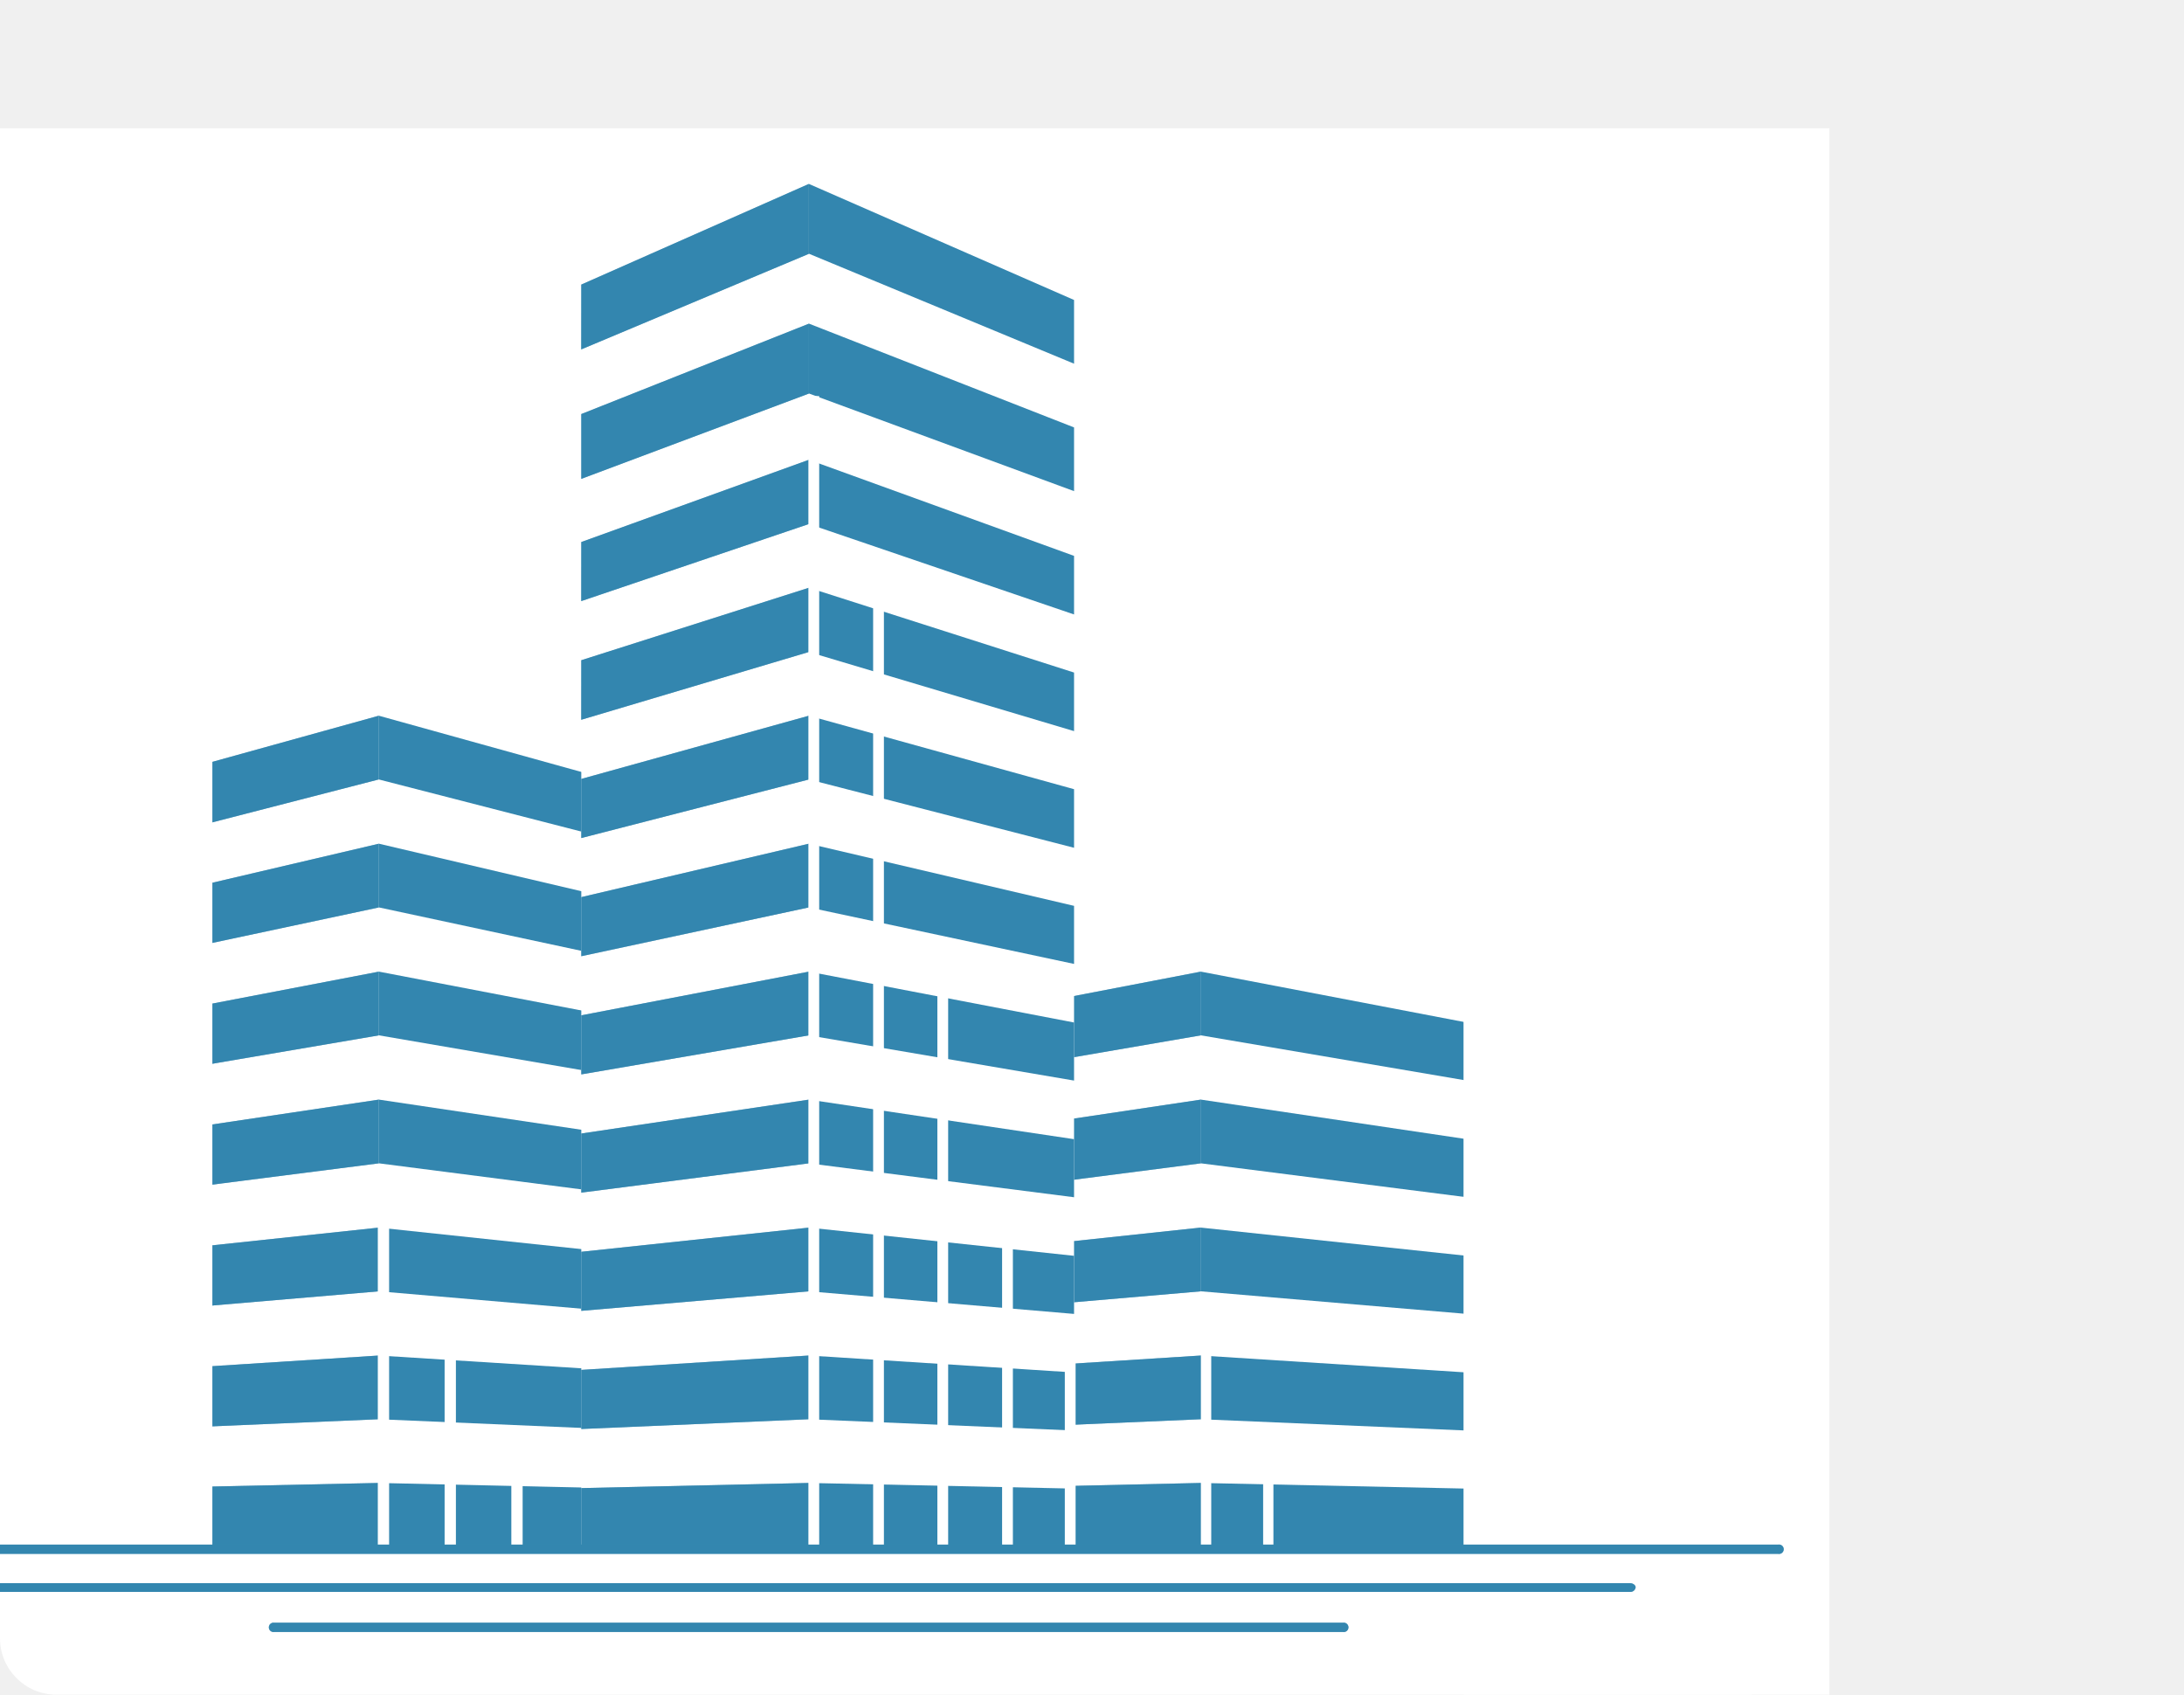
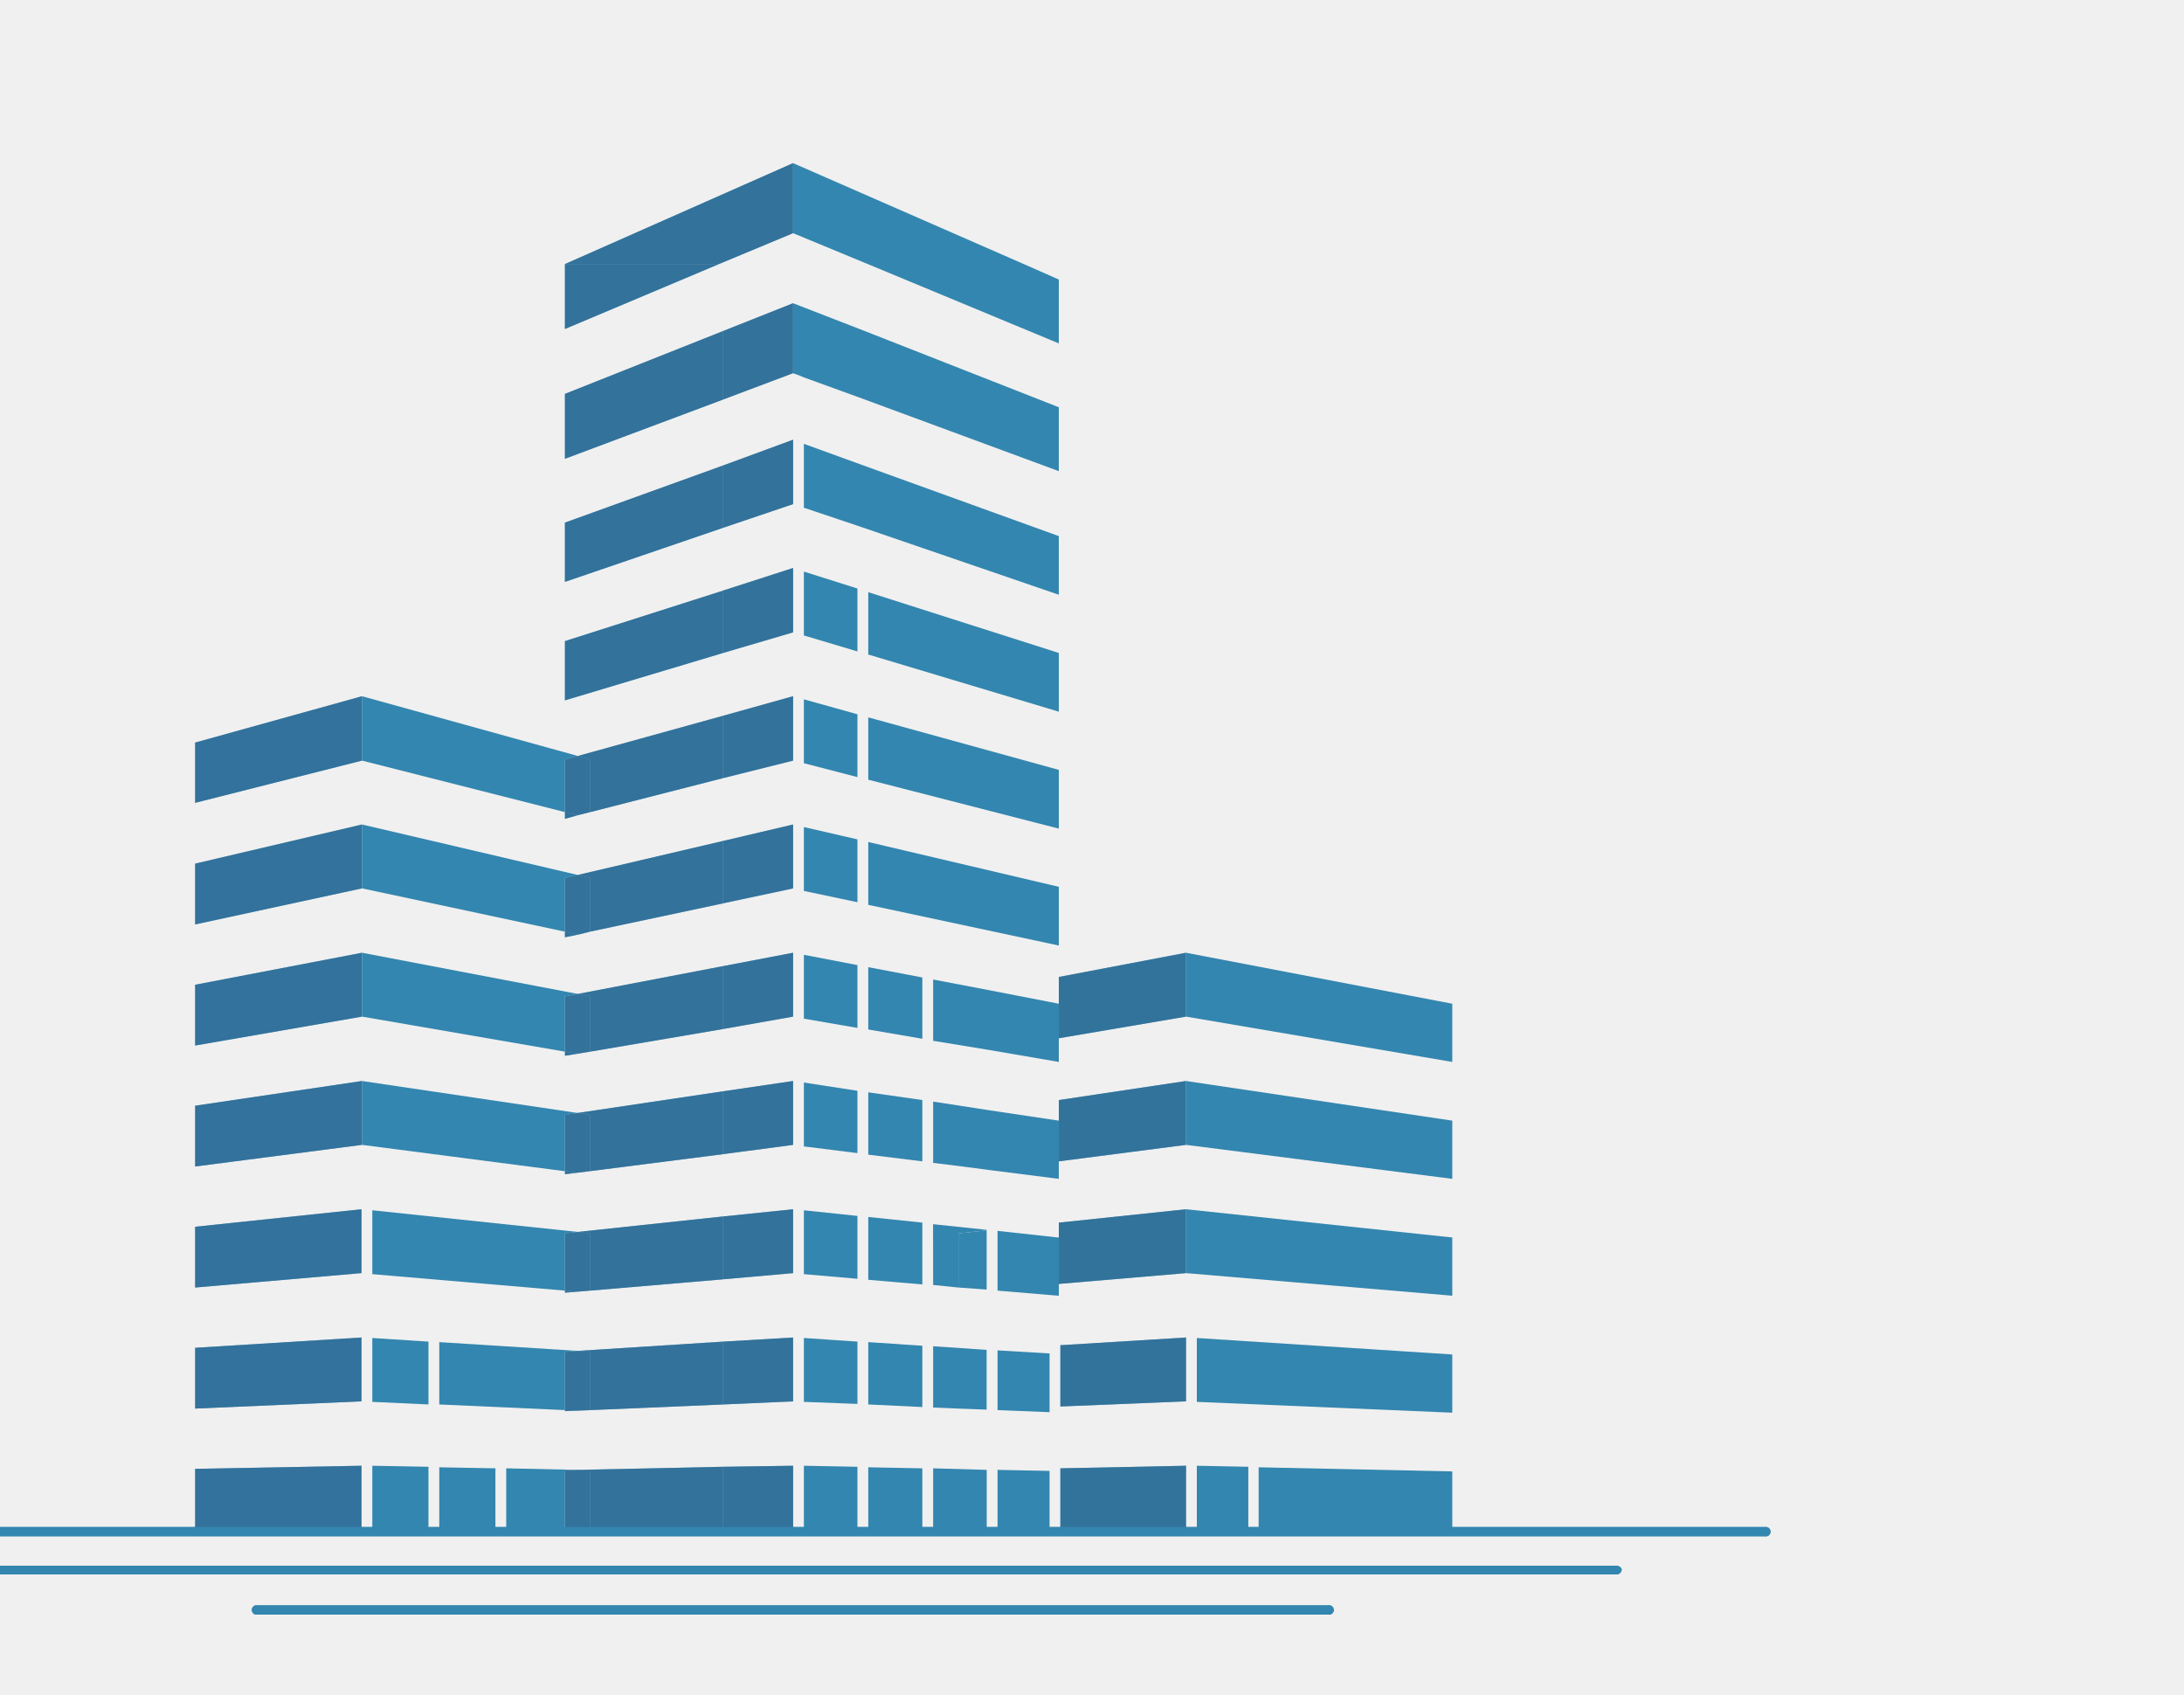
<svg xmlns="http://www.w3.org/2000/svg" width="116" height="90" viewBox="0 0 116 90">
  <defs>
    <clipPath id="clip-path">
-       <path id="_6669899fbfc7e73c806c7a89098cf094" data-name="6669899fbfc7e73c806c7a89098cf094" d="M3,0H116a0,0,0,0,1,0,0V90a0,0,0,0,1,0,0H3a3,3,0,0,1-3-3V3A3,3,0,0,1,3,0Z" transform="translate(264 624)" fill="#7c7c7c" style="mix-blend-mode: multiply;isolation: isolate" />
-     </clipPath>
-     <clipPath id="clip-path-2">
-       <rect id="長方形_24736" data-name="長方形 24736" width="111.048" height="83.183" />
+       <path id="長方形_24750" data-name="長方形 24750" d="M3,0H116a0,0,0,0,1,0,0V90a0,0,0,0,1,0,0H3a3,3,0,0,1-3-3V3A3,3,0,0,1,3,0Z" transform="translate(264 728)" opacity="0.49" />
    </clipPath>
  </defs>
-   <g id="マスクグループ_13" data-name="マスクグループ 13" transform="translate(-264 -624)" clip-path="url(#clip-path)">
-     <g id="AdobeStock_164687382_更新済み_" data-name="AdobeStock_164687382 [更新済み]" transform="translate(227.397 547.769)">
-       <g id="グループ_14620" data-name="グループ 14620" transform="translate(22.72 83.047)" clip-path="url(#clip-path-2)">
-         <g id="グループ_14617" data-name="グループ 14617" transform="translate(-13.755 -13.973)">
-           <rect id="長方形_24731" data-name="長方形 24731" width="144.288" height="113.995" fill="#fff" />
-           <g id="グループ_14613" data-name="グループ 14613" transform="translate(24.18 16.92)">
-             <g id="グループ_14609" data-name="グループ 14609" transform="translate(55.183 41.837)">
-               <g id="グループ_14608" data-name="グループ 14608">
-                 <path id="パス_44804" data-name="パス 44804" d="M79.438,124.083l12.063-2.32v3.384l-12.063,2.074Z" transform="translate(-79.438 -121.764)" fill="#3386af" />
-                 <path id="パス_44805" data-name="パス 44805" d="M79.438,129.439l12.063-1.8v3.384l-12.063,1.556Z" transform="translate(-79.438 -120.843)" fill="#3386af" />
-                 <path id="パス_44806" data-name="パス 44806" d="M79.438,134.8,91.5,133.513V136.9l-12.063,1.037Z" transform="translate(-79.438 -119.922)" fill="#3386af" />
-                 <path id="パス_44807" data-name="パス 44807" d="M79.438,140.152l12.063-.764v3.384l-12.063.519Z" transform="translate(-79.438 -119.001)" fill="#3386af" />
-                 <path id="パス_44808" data-name="パス 44808" d="M79.438,145.512l12.063-.273v3.411H79.438Z" transform="translate(-79.438 -118.084)" fill="#3386af" />
-                 <path id="パス_44809" data-name="パス 44809" d="M79.438,124.083l12.063-2.32v3.384l-12.063,2.074Z" transform="translate(-79.438 -121.764)" fill="#3386af" opacity="0.54" />
-                 <path id="パス_44810" data-name="パス 44810" d="M79.438,129.439l12.063-1.8v3.384l-12.063,1.556Z" transform="translate(-79.438 -120.843)" fill="#3386af" opacity="0.54" />
-                 <path id="パス_44811" data-name="パス 44811" d="M79.438,134.8,91.5,133.513V136.9l-12.063,1.037Z" transform="translate(-79.438 -119.922)" fill="#3386af" opacity="0.54" />
-                 <path id="パス_44812" data-name="パス 44812" d="M79.438,140.152l12.063-.764v3.384l-12.063.519Z" transform="translate(-79.438 -119.001)" fill="#3386af" opacity="0.54" />
-                 <path id="パス_44813" data-name="パス 44813" d="M79.438,145.512l12.063-.273v3.411H79.438Z" transform="translate(-79.438 -118.084)" fill="#3386af" opacity="0.54" />
-                 <path id="パス_44814" data-name="パス 44814" d="M103.975,124.465v3.084l-14.11-2.4v-3.384Z" transform="translate(-77.803 -121.764)" fill="#3386af" />
-                 <path id="パス_44815" data-name="パス 44815" d="M103.975,129.74v3.084l-14.11-1.8v-3.384Z" transform="translate(-77.803 -120.843)" fill="#3386af" />
-                 <path id="パス_44816" data-name="パス 44816" d="M103.975,135.014V138.1l-14.11-1.2v-3.384Z" transform="translate(-77.803 -119.922)" fill="#3386af" />
-                 <path id="パス_44817" data-name="パス 44817" d="M103.975,140.288v3.084l-14.11-.6v-3.384Z" transform="translate(-77.803 -119.001)" fill="#3386af" />
-                 <path id="パス_44818" data-name="パス 44818" d="M103.975,145.539v3.111H89.866v-3.411Z" transform="translate(-77.803 -118.084)" fill="#3386af" />
-               </g>
-             </g>
-             <rect id="長方形_24732" data-name="長方形 24732" width="10.452" height="66.863" transform="translate(50.052 5.54)" fill="#fff" />
-             <g id="グループ_14611" data-name="グループ 14611" transform="translate(9.497 28.246)">
-               <g id="グループ_14610" data-name="グループ 14610">
-                 <path id="パス_44819" data-name="パス 44819" d="M64.207,113.371l-12.09-3.357V113.4l12.09,3.111Z" transform="translate(-38.035 -110.014)" fill="#3386af" />
-                 <path id="パス_44820" data-name="パス 44820" d="M64.207,118.727l-12.09-2.838v3.384l12.09,2.593Z" transform="translate(-38.035 -109.093)" fill="#3386af" />
-                 <path id="パス_44821" data-name="パス 44821" d="M64.207,124.083l-12.09-2.32v3.384l12.09,2.074Z" transform="translate(-38.035 -108.173)" fill="#3386af" />
-                 <path id="パス_44822" data-name="パス 44822" d="M64.207,129.439l-12.09-1.8v3.384l12.09,1.556Z" transform="translate(-38.035 -107.252)" fill="#3386af" />
-                 <path id="パス_44823" data-name="パス 44823" d="M64.207,134.8l-12.09-1.283V136.9l12.09,1.037Z" transform="translate(-38.035 -106.331)" fill="#3386af" />
-                 <path id="パス_44824" data-name="パス 44824" d="M64.207,140.152l-12.09-.764v3.384l12.09.519Z" transform="translate(-38.035 -105.41)" fill="#3386af" />
-                 <path id="パス_44825" data-name="パス 44825" d="M64.207,145.512l-12.09-.273v3.411h12.09Z" transform="translate(-38.035 -104.493)" fill="#3386af" />
-                 <path id="パス_44826" data-name="パス 44826" d="M39.943,113.917v3.111l14.082-3.63v-3.384Z" transform="translate(-39.943 -110.014)" fill="#3386af" />
-                 <path id="パス_44827" data-name="パス 44827" d="M39.943,119.191v3.084l14.082-3v-3.384Z" transform="translate(-39.943 -109.093)" fill="#3386af" />
-                 <path id="パス_44828" data-name="パス 44828" d="M39.943,124.465v3.084l14.082-2.4v-3.384Z" transform="translate(-39.943 -108.173)" fill="#3386af" />
-                 <path id="パス_44829" data-name="パス 44829" d="M39.943,129.74v3.084l14.082-1.8v-3.384Z" transform="translate(-39.943 -107.252)" fill="#3386af" />
-                 <path id="パス_44830" data-name="パス 44830" d="M39.943,135.014V138.1l14.082-1.2v-3.384Z" transform="translate(-39.943 -106.331)" fill="#3386af" />
-                 <path id="パス_44831" data-name="パス 44831" d="M39.943,140.288v3.084l14.082-.6v-3.384Z" transform="translate(-39.943 -105.41)" fill="#3386af" />
-                 <path id="パス_44832" data-name="パス 44832" d="M39.943,145.539v3.111H54.025v-3.411Z" transform="translate(-39.943 -104.493)" fill="#3386af" />
-                 <path id="パス_44833" data-name="パス 44833" d="M39.943,113.917v3.111l14.082-3.63v-3.384Z" transform="translate(-39.943 -110.014)" fill="#3386af" opacity="0.54" />
-                 <path id="パス_44834" data-name="パス 44834" d="M39.943,119.191v3.084l14.082-3v-3.384Z" transform="translate(-39.943 -109.093)" fill="#3386af" opacity="0.54" />
-                 <path id="パス_44835" data-name="パス 44835" d="M39.943,124.465v3.084l14.082-2.4v-3.384Z" transform="translate(-39.943 -108.173)" fill="#3386af" opacity="0.54" />
-                 <path id="パス_44836" data-name="パス 44836" d="M39.943,129.74v3.084l14.082-1.8v-3.384Z" transform="translate(-39.943 -107.252)" fill="#3386af" opacity="0.54" />
-                 <path id="パス_44837" data-name="パス 44837" d="M39.943,135.014V138.1l14.082-1.2v-3.384Z" transform="translate(-39.943 -106.331)" fill="#3386af" opacity="0.54" />
-                 <path id="パス_44838" data-name="パス 44838" d="M39.943,140.288v3.084l14.082-.6v-3.384Z" transform="translate(-39.943 -105.41)" fill="#3386af" opacity="0.54" />
-                 <path id="パス_44839" data-name="パス 44839" d="M39.943,145.539v3.111H54.025v-3.411Z" transform="translate(-39.943 -104.493)" fill="#3386af" opacity="0.54" />
-               </g>
-             </g>
-             <rect id="長方形_24733" data-name="長方形 24733" width="8.351" height="67.054" transform="translate(34.332 5.349)" fill="#fff" />
-             <g id="グループ_14612" data-name="グループ 14612" transform="translate(34.332)">
-               <path id="パス_44840" data-name="パス 44840" d="M61.413,102.632,73.5,98.265v3.411l-12.09,4.094Z" transform="translate(-61.413 -83.61)" fill="#3386af" />
-               <path id="パス_44841" data-name="パス 44841" d="M61.413,107.988,73.5,104.14v3.411l-12.09,3.6Z" transform="translate(-61.413 -82.689)" fill="#3386af" />
-               <path id="パス_44842" data-name="パス 44842" d="M61.413,113.371l12.09-3.357V113.4l-12.09,3.111Z" transform="translate(-61.413 -81.768)" fill="#3386af" />
-               <path id="パス_44843" data-name="パス 44843" d="M61.413,118.727l12.09-2.838v3.384l-12.09,2.593Z" transform="translate(-61.413 -80.847)" fill="#3386af" />
-               <path id="パス_44844" data-name="パス 44844" d="M61.413,124.083l12.09-2.32v3.384l-12.09,2.074Z" transform="translate(-61.413 -79.926)" fill="#3386af" />
-               <path id="パス_44845" data-name="パス 44845" d="M61.413,129.439l12.09-1.8v3.384l-12.09,1.556Z" transform="translate(-61.413 -79.005)" fill="#3386af" />
-               <path id="パス_44846" data-name="パス 44846" d="M61.413,134.8l12.09-1.283V136.9l-12.09,1.037Z" transform="translate(-61.413 -78.085)" fill="#3386af" />
-               <path id="パス_44847" data-name="パス 44847" d="M61.413,140.152l12.09-.764v3.384l-12.09.519Z" transform="translate(-61.413 -77.164)" fill="#3386af" />
-               <path id="パス_44848" data-name="パス 44848" d="M61.413,145.512l12.09-.273v3.411H61.413Z" transform="translate(-61.413 -76.247)" fill="#3386af" />
-               <path id="パス_44849" data-name="パス 44849" d="M85.947,103.368v3.111l-14.082-4.8V98.265Z" transform="translate(-59.774 -83.61)" fill="#3386af" />
-               <path id="パス_44850" data-name="パス 44850" d="M85.947,108.643v3.111l-14.082-4.2V104.14Z" transform="translate(-59.774 -82.689)" fill="#3386af" />
-               <path id="パス_44851" data-name="パス 44851" d="M85.947,113.917v3.111L71.864,113.4v-3.384Z" transform="translate(-59.774 -81.768)" fill="#3386af" />
-               <path id="パス_44852" data-name="パス 44852" d="M61.413,90.945,73.5,85.6v3.712l-12.09,5.076Z" transform="translate(-61.413 -85.595)" fill="#3386af" />
-               <path id="パス_44853" data-name="パス 44853" d="M61.413,96.816l12.09-4.8v3.712l-12.09,4.53Z" transform="translate(-61.413 -84.59)" fill="#3386af" />
-               <path id="パス_44854" data-name="パス 44854" d="M61.413,102.632,73.5,98.265v3.411l-12.09,4.094Z" transform="translate(-61.413 -83.61)" fill="#3386af" opacity="0.54" />
-               <path id="パス_44855" data-name="パス 44855" d="M61.413,107.988,73.5,104.14v3.411l-12.09,3.6Z" transform="translate(-61.413 -82.689)" fill="#3386af" opacity="0.54" />
-               <path id="パス_44856" data-name="パス 44856" d="M61.413,113.371l12.09-3.357V113.4l-12.09,3.111Z" transform="translate(-61.413 -81.768)" fill="#3386af" opacity="0.54" />
-               <path id="パス_44857" data-name="パス 44857" d="M61.413,118.727l12.09-2.838v3.384l-12.09,2.593Z" transform="translate(-61.413 -80.847)" fill="#3386af" opacity="0.54" />
-               <path id="パス_44858" data-name="パス 44858" d="M61.413,124.083l12.09-2.32v3.384l-12.09,2.074Z" transform="translate(-61.413 -79.926)" fill="#3386af" opacity="0.54" />
-               <path id="パス_44859" data-name="パス 44859" d="M61.413,129.439l12.09-1.8v3.384l-12.09,1.556Z" transform="translate(-61.413 -79.005)" fill="#3386af" opacity="0.54" />
-               <path id="パス_44860" data-name="パス 44860" d="M61.413,134.8l12.09-1.283V136.9l-12.09,1.037Z" transform="translate(-61.413 -78.085)" fill="#3386af" opacity="0.54" />
-               <path id="パス_44861" data-name="パス 44861" d="M61.413,140.152l12.09-.764v3.384l-12.09.519Z" transform="translate(-61.413 -77.164)" fill="#3386af" opacity="0.54" />
-               <path id="パス_44862" data-name="パス 44862" d="M61.413,145.512l12.09-.273v3.411H61.413Z" transform="translate(-61.413 -76.247)" fill="#3386af" opacity="0.54" />
-               <path id="パス_44863" data-name="パス 44863" d="M61.413,90.945,73.5,85.6v3.712l-12.09,5.076Z" transform="translate(-61.413 -85.595)" fill="#3386af" opacity="0.54" />
-               <path id="パス_44864" data-name="パス 44864" d="M61.413,96.816l12.09-4.8v3.712l-12.09,4.53Z" transform="translate(-61.413 -84.59)" fill="#3386af" opacity="0.54" />
-               <path id="パス_44865" data-name="パス 44865" d="M85.947,91.763v3.384l-14.082-5.84V85.6Z" transform="translate(-59.774 -85.595)" fill="#3386af" />
-               <path id="パス_44866" data-name="パス 44866" d="M85.947,97.526v3.384L71.864,95.724V92.013Z" transform="translate(-59.774 -84.59)" fill="#3386af" />
-               <path id="パス_44867" data-name="パス 44867" d="M85.947,119.191v3.084l-14.082-3v-3.384Z" transform="translate(-59.774 -80.847)" fill="#3386af" />
-               <path id="パス_44868" data-name="パス 44868" d="M85.947,124.465v3.084l-14.082-2.4v-3.384Z" transform="translate(-59.774 -79.926)" fill="#3386af" />
-               <path id="パス_44869" data-name="パス 44869" d="M85.947,129.74v3.084l-14.082-1.8v-3.384Z" transform="translate(-59.774 -79.005)" fill="#3386af" />
-               <path id="パス_44870" data-name="パス 44870" d="M85.947,135.014V138.1l-14.082-1.2v-3.384Z" transform="translate(-59.774 -78.085)" fill="#3386af" />
-               <path id="パス_44871" data-name="パス 44871" d="M85.947,140.288v3.084l-14.082-.6v-3.384Z" transform="translate(-59.774 -77.164)" fill="#3386af" />
-               <path id="パス_44872" data-name="パス 44872" d="M85.947,145.539v3.111H71.864v-3.411Z" transform="translate(-59.774 -76.247)" fill="#3386af" />
-             </g>
-             <rect id="長方形_24734" data-name="長方形 24734" width="15.31" height="49.97" transform="translate(81.191 31.494)" fill="#fff" />
-             <rect id="長方形_24735" data-name="長方形 24735" width="14.737" height="47.132" transform="translate(0 26.663)" fill="#fff" />
-           </g>
-           <g id="グループ_14614" data-name="グループ 14614" transform="translate(70.575 28.192)">
-             <path id="パス_44873" data-name="パス 44873" d="M72.387,157.154h-.546V95.339h.573v61.814Z" transform="translate(-71.841 -95.339)" fill="#fff" />
-             <path id="パス_44874" data-name="パス 44874" d="M74.813,155.833v-51.2h.573V155.86A4.032,4.032,0,0,1,74.813,155.833Z" transform="translate(-71.375 -93.882)" fill="#fff" />
-             <path id="パス_44875" data-name="パス 44875" d="M77.763,153.364V121.433h.573v31.958C78.145,153.391,77.954,153.364,77.763,153.364Z" transform="translate(-70.913 -91.249)" fill="#fff" />
-             <path id="パス_44876" data-name="パス 44876" d="M80.735,151.681V133.56h.573v18.176A4.071,4.071,0,0,0,80.735,151.681Z" transform="translate(-70.447 -89.349)" fill="#fff" />
-             <path id="パス_44877" data-name="パス 44877" d="M83.614,151.287V138.515h.573v12.854Z" transform="translate(-69.995 -88.572)" fill="#fff" />
-           </g>
-           <g id="グループ_14615" data-name="グループ 14615" transform="translate(91.425 78.08)">
-             <path id="パス_44878" data-name="パス 44878" d="M90.139,149.766h-.273v-11.3h.546v11.3Z" transform="translate(-89.866 -138.467)" fill="#fff" />
-             <path id="パス_44879" data-name="パス 44879" d="M92.721,149.416v-4.885h.546v5.131C93.1,149.607,92.912,149.5,92.721,149.416Z" transform="translate(-89.418 -137.517)" fill="#fff" />
-           </g>
-           <g id="グループ_14616" data-name="グループ 14616" transform="translate(47.705 69.565)">
-             <path id="パス_44880" data-name="パス 44880" d="M52.07,152.694V131.106h.6v21.4A5.091,5.091,0,0,0,52.07,152.694Z" transform="translate(-52.07 -131.106)" fill="#fff" />
-             <path id="パス_44881" data-name="パス 44881" d="M55.137,151.571v-14h.6v14.164C55.546,151.68,55.355,151.626,55.137,151.571Z" transform="translate(-51.589 -130.093)" fill="#fff" />
-             <path id="パス_44882" data-name="パス 44882" d="M58.2,151.385v-6.359h.6v6.5A6.133,6.133,0,0,1,58.2,151.385Z" transform="translate(-51.108 -128.925)" fill="#fff" />
-           </g>
-         </g>
-         <g id="グループ_14618" data-name="グループ 14618" transform="translate(4.421 75.214)">
-           <path id="パス_44883" data-name="パス 44883" d="M26.842,148.07h103.6a.251.251,0,1,1,0,.491H26.842a.278.278,0,0,1-.3-.246A.3.3,0,0,1,26.842,148.07Z" transform="translate(-26.542 -148.07)" fill="#3386af" />
-           <path id="パス_44884" data-name="パス 44884" d="M33.92,149.839h87.55c.164,0,.3.109.3.218a.278.278,0,0,1-.3.246H33.92a.278.278,0,0,1-.3-.246C33.62,149.948,33.757,149.839,33.92,149.839Z" transform="translate(-25.433 -147.792)" fill="#3386af" />
-           <path id="パス_44885" data-name="パス 44885" d="M47.368,151.656h56.738a.251.251,0,1,1,0,.491H47.368a.251.251,0,1,1,0-.491Z" transform="translate(-23.325 -147.508)" fill="#3386af" />
-         </g>
-         <g id="グループ_14619" data-name="グループ 14619" transform="translate(4.421 75.214)" opacity="0.54">
-           <path id="パス_44886" data-name="パス 44886" d="M26.842,148.07h103.6a.251.251,0,1,1,0,.491H26.842a.278.278,0,0,1-.3-.246A.3.3,0,0,1,26.842,148.07Z" transform="translate(-26.542 -148.07)" fill="#3386af" />
-           <path id="パス_44887" data-name="パス 44887" d="M33.92,149.839h87.55c.164,0,.3.109.3.218a.278.278,0,0,1-.3.246H33.92a.278.278,0,0,1-.3-.246C33.62,149.948,33.757,149.839,33.92,149.839Z" transform="translate(-25.433 -147.792)" fill="#3386af" />
-           <path id="パス_44888" data-name="パス 44888" d="M47.368,151.656h56.738a.251.251,0,1,1,0,.491H47.368a.251.251,0,1,1,0-.491Z" transform="translate(-23.325 -147.508)" fill="#3386af" />
-         </g>
-       </g>
+   <g id="smes" transform="translate(-264 -728)" clip-path="url(#clip-path)">
+     <g id="AdobeStock_164687382_更新済み_" data-name="AdobeStock_164687382 [更新済み]" transform="translate(249.145 733.709)">
+       <path id="パス_44890" data-name="パス 44890" d="M101.063,117.719V114.3L92.2,116.762v3.2Z" transform="translate(-66.98 -83.035)" fill="#3386af" />
+       <path id="パス_44891" data-name="パス 44891" d="M101.063,117.719V114.3L92.2,116.762v3.2Z" transform="translate(-66.98 -83.035)" fill="#32628d" opacity="0.54" />
+       <path id="パス_44892" data-name="パス 44892" d="M101.063,142.592V139.2L92.2,141.279v3.228Z" transform="translate(-66.98 -101.123)" fill="#3386af" />
+       <path id="パス_44893" data-name="パス 44893" d="M101.063,142.592V139.2L92.2,141.279v3.228Z" transform="translate(-66.98 -101.123)" fill="#32628d" opacity="0.54" />
+       <path id="パス_44894" data-name="パス 44894" d="M101.063,167.492V164.1L92.2,165.8v3.228Z" transform="translate(-66.98 -119.212)" fill="#3386af" />
+       <path id="パス_44895" data-name="パス 44895" d="M101.063,167.492V164.1L92.2,165.8v3.228Z" transform="translate(-66.98 -119.212)" fill="#32628d" opacity="0.54" />
+       <path id="パス_44896" data-name="パス 44896" d="M16.6,275.6H120.436a.251.251,0,1,1,0,.492H16.6a.251.251,0,1,1,0-.492Z" transform="translate(-11.841 -200.213)" fill="#3386af" />
+       <path id="パス_44897" data-name="パス 44897" d="M46.5,283.1h87.751c.164,0,.3.109.3.219a.278.278,0,0,1-.3.246H46.5a.278.278,0,0,1-.3-.246C46.2,283.209,46.337,283.1,46.5,283.1Z" transform="translate(-33.563 -205.661)" fill="#3386af" />
+       <path id="パス_44898" data-name="パス 44898" d="M103.5,290.8H160.37a.251.251,0,1,1,0,.492H103.5a.251.251,0,1,1,0-.492Z" transform="translate(-74.971 -211.255)" fill="#3386af" />
+       <path id="パス_44899" data-name="パス 44899" d="M46.5,283.1h87.751c.164,0,.3.109.3.219a.278.278,0,0,1-.3.246H46.5a.278.278,0,0,1-.3-.246C46.2,283.209,46.337,283.1,46.5,283.1Z" transform="translate(-33.563 -205.661)" fill="#3386af" />
+       <path id="パス_44900" data-name="パス 44900" d="M103.5,290.8H160.37a.251.251,0,1,1,0,.492H103.5a.251.251,0,1,1,0-.492Z" transform="translate(-74.971 -211.255)" fill="#3386af" />
+       <path id="パス_44901" data-name="パス 44901" d="M0,0V83.374H111.3V0ZM34.056,75.524H25.22V72.3l8.835-.191Zm0-6.811L25.22,69.1V65.868l8.835-.574Zm0-6.811-8.835.766V59.44l8.835-.93Zm3.556,13.622H34.657V72.132l2.954.055Zm0-6.647-2.954-.137V65.348l2.954.191Zm3.556,6.647H38.213v-3.31l2.954.055ZM56.978,21.062v6.784l-3.72,1.122-8.37,2.489V28.311l8.37-2.681v-3.31l-8.4,2.872V22.047l8.37-3.036,3.72-1.34v3.392ZM60.4,75.524H57.552V72.132l2.845.055Zm0-6.674-2.845-.109V65.348l2.845.191Zm0-6.647-2.845-.246V58.565l2.845.3Zm0-20-2.845-.6V38.213l2.845.656Zm0-6.647-2.845-.739V31.43l2.845.793Zm0-6.674-2.845-.848V24.646l2.845.9Zm-2.845-7.632V17.862l3.091,1.122,10.477,3.8v3.091L60.643,22.293ZM60.972,35.7v-3.31L71.093,35.2V38.3Zm10.121,5.69v3.091L60.972,42.316v-3.31ZM60.972,29.05V25.74l10.121,3.228v3.091Zm2.872,46.474H61v-3.31l2.845.055Zm0-6.51L61,68.9v-3.31l2.845.191Zm0-6.51L61,62.257v-3.31l2.845.3Zm0-6.538L61,55.61V52.3l2.845.438Zm0-6.51L61,48.963v-3.31l2.845.547Zm3.419,22.9v3.173H64.418V72.269l2.845.082Zm0-6.373V69.15l-1.5-.055-1.34-.055V65.786l2.845.191Zm0-6.346v3.146l-1.5-.137-1.34-.109V59.276l2.845.3ZM70.6,75.524H67.838V72.351l2.763.055Zm0-6.51v.274l-2.763-.109V66l2.763.164Zm7.249,6.51H71.175V72.269l6.674-.137Zm0-6.811-6.674.274V65.731l6.674-.438Zm3.31,6.811H78.423V72.132l2.735.055Zm10.832,0H81.706v-3.31l10.285.219Zm0-6.209L78.423,68.74V65.348l13.568.875Zm0-6.209L77.849,61.9l-6.756.574v.629l-3.255-.274V59.659l3.255.356v-.793l6.756-.711,14.142,1.5Zm0-6.209L77.849,55.091l-6.756.875v.93L67.4,56.431l-1.669-.219-1.34-.164V52.793l3.009.438,3.693.547V52.683l6.756-1.012,14.142,2.106Zm0-6.209L77.849,48.28l-6.756,1.149v1.258L67.4,50.058l-1.669-.274-1.34-.219V46.31l3.009.574,3.693.711V46.173l6.756-1.286L91.991,47.6Z" fill="none" />
+       <line id="線_1787" data-name="線 1787" x1="0.656" y2="0.082" transform="translate(45.544 56.486)" fill="#3386af" />
+       <path id="パス_44902" data-name="パス 44902" d="M136.061,190.7,124.6,189v3.392l10.777,1.4v-2.982Z" transform="translate(-90.517 -137.301)" fill="#3386af" />
+       <path id="パス_44903" data-name="パス 44903" d="M137.514,215.249,126.6,214.1v3.392l10.23.875v-3.036Z" transform="translate(-91.97 -155.535)" fill="#3386af" />
+       <path id="パス_44904" data-name="パス 44904" d="M126.6,242.292l2.982.137v-3.337L126.6,238.9Z" transform="translate(-91.97 -173.552)" fill="#3386af" />
+       <path id="パス_44905" data-name="パス 44905" d="M146.958,240.165,139.6,239.7v3.31l6.674.3V240.22Z" transform="translate(-101.414 -174.133)" fill="#3386af" />
+       <path id="パス_44906" data-name="パス 44906" d="M139.6,267.31h2.982v-3.255L139.6,264Z" transform="translate(-101.414 -191.786)" fill="#3386af" />
+       <path id="パス_44907" data-name="パス 44907" d="M126.6,267.092h2.982v-3.337L126.6,263.7Z" transform="translate(-91.97 -191.568)" fill="#3386af" />
+       <path id="パス_44908" data-name="パス 44908" d="M156.4,264.282l-3.8-.082v3.255h3.118v-3.146Z" transform="translate(-110.858 -191.931)" fill="#3386af" />
+       <path id="パス_44909" data-name="パス 44909" d="M92.2,190.313v3.228l8.863-1.149V189Z" transform="translate(-66.98 -137.301)" fill="#3386af" />
+       <path id="パス_44910" data-name="パス 44910" d="M92.2,190.313v3.228l8.863-1.149V189Z" transform="translate(-66.98 -137.301)" fill="#32628d" opacity="0.54" />
+       <path id="パス_44911" data-name="パス 44911" d="M92.2,218.058l8.835-.766V213.9l-8.835.93Z" transform="translate(-66.98 -155.39)" fill="#3386af" />
+       <path id="パス_44912" data-name="パス 44912" d="M92.2,218.058l8.835-.766V213.9l-8.835.93Z" transform="translate(-66.98 -155.39)" fill="#32628d" opacity="0.54" />
+       <path id="パス_44913" data-name="パス 44913" d="M92.2,242.575l8.835-.383V238.8l-8.835.547Z" transform="translate(-66.98 -173.479)" fill="#3386af" />
+       <path id="パス_44914" data-name="パス 44914" d="M92.2,242.575l8.835-.383V238.8l-8.835.547Z" transform="translate(-66.98 -173.479)" fill="#32628d" opacity="0.54" />
+       <path id="パス_44915" data-name="パス 44915" d="M92.2,267.092h8.835V263.7l-8.835.164Z" transform="translate(-66.98 -191.568)" fill="#3386af" />
+       <path id="パス_44916" data-name="パス 44916" d="M92.2,267.092h8.835V263.7l-8.835.164Z" transform="translate(-66.98 -191.568)" fill="#32628d" opacity="0.54" />
+       <path id="パス_44917" data-name="パス 44917" d="M136.061,117.473,124.6,114.3v3.419l10.777,2.735v-2.79Z" transform="translate(-90.517 -83.035)" fill="#3386af" />
+       <path id="パス_44918" data-name="パス 44918" d="M136.061,141.881,124.6,139.2v3.392l10.777,2.3v-2.845Z" transform="translate(-90.517 -101.123)" fill="#3386af" />
+       <line id="線_1788" data-name="線 1788" x1="0.656" y2="0.109" transform="translate(45.544 50.14)" fill="#3386af" />
+       <path id="パス_44919" data-name="パス 44919" d="M136.061,166.288,124.6,164.1v3.392l10.777,1.86v-2.927Z" transform="translate(-90.517 -119.212)" fill="#3386af" />
+       <path id="パス_44920" data-name="パス 44920" d="M259.9,165.386v3.255l6.756-1.149V164.1Z" transform="translate(-188.807 -119.212)" fill="#3386af" />
+       <path id="パス_44921" data-name="パス 44921" d="M259.9,165.386v3.255l6.756-1.149V164.1Z" transform="translate(-188.807 -119.212)" fill="#32638b" opacity="0.54" />
+       <path id="パス_44922" data-name="パス 44922" d="M259.9,190.012v3.255l6.756-.875V189Z" transform="translate(-188.807 -137.301)" fill="#3386af" />
+       <path id="パス_44923" data-name="パス 44923" d="M259.9,190.012v3.255l6.756-.875V189Z" transform="translate(-188.807 -137.301)" fill="#32638b" opacity="0.54" />
+       <path id="パス_44924" data-name="パス 44924" d="M259.9,214.611v3.255l6.756-.574V213.9Z" transform="translate(-188.807 -155.39)" fill="#3386af" />
+       <path id="パス_44925" data-name="パス 44925" d="M259.9,214.611v3.255l6.756-.574V213.9Z" transform="translate(-188.807 -155.39)" fill="#32638b" opacity="0.54" />
+       <path id="パス_44926" data-name="パス 44926" d="M260.2,242.465l6.674-.274V238.8l-6.674.41Z" transform="translate(-189.025 -173.479)" fill="#3386af" />
+       <path id="パス_44927" data-name="パス 44927" d="M260.2,242.465l6.674-.274V238.8l-6.674.41Z" transform="translate(-189.025 -173.479)" fill="#32638b" opacity="0.54" />
+       <path id="パス_44928" data-name="パス 44928" d="M260.2,267.092h6.674V263.7l-6.674.137Z" transform="translate(-189.025 -191.568)" fill="#3386af" />
+       <path id="パス_44929" data-name="パス 44929" d="M260.2,267.092h6.674V263.7l-6.674.137Z" transform="translate(-189.025 -191.568)" fill="#32638b" opacity="0.54" />
+       <path id="パス_44930" data-name="パス 44930" d="M284.6,167.492l14.142,2.407v-3.091L284.6,164.1Z" transform="translate(-206.751 -119.212)" fill="#3386af" />
+       <path id="パス_44931" data-name="パス 44931" d="M284.6,192.392l14.142,1.805v-3.091L284.6,189Z" transform="translate(-206.751 -137.301)" fill="#3386af" />
+       <path id="パス_44932" data-name="パス 44932" d="M284.6,217.292l14.142,1.2V215.4L284.6,213.9Z" transform="translate(-206.751 -155.39)" fill="#3386af" />
+       <path id="パス_44933" data-name="パス 44933" d="M286.7,242.292l13.568.574v-3.091L286.7,238.9Z" transform="translate(-208.277 -173.552)" fill="#3386af" />
+       <path id="パス_44934" data-name="パス 44934" d="M298.7,267.31h10.285v-3.091L298.7,264Z" transform="translate(-216.994 -191.786)" fill="#3386af" />
+       <path id="パス_44935" data-name="パス 44935" d="M286.7,267.092h2.735v-3.337L286.7,263.7Z" transform="translate(-208.277 -191.568)" fill="#3386af" />
+       <path id="パス_44936" data-name="パス 44936" d="M213.491,66.422,210.4,65.3v3.392l3.091,1.039,10.449,3.583V70.2Z" transform="translate(-152.848 -47.438)" fill="#3386af" />
+       <path id="パス_44937" data-name="パス 44937" d="M210.4,93.492l2.845.848V91l-2.845-.9Z" transform="translate(-152.848 -65.454)" fill="#3386af" />
+       <path id="パス_44938" data-name="パス 44938" d="M233.021,97.328,222.9,94.1v3.31l10.121,3.036Z" transform="translate(-161.928 -68.36)" fill="#3386af" />
+       <path id="パス_44939" data-name="パス 44939" d="M210.4,118.292l2.845.739v-3.337L210.4,114.9Z" transform="translate(-152.848 -83.47)" fill="#3386af" />
+       <path id="パス_44940" data-name="パス 44940" d="M233.021,121.19,222.9,118.4v3.31l10.121,2.6Z" transform="translate(-161.928 -86.013)" fill="#3386af" />
+       <path id="パス_44941" data-name="パス 44941" d="M194.7,69.178l3.72-1.258V64.5l-3.72,1.368Z" transform="translate(-141.442 -46.857)" fill="#3386af" />
+       <path id="パス_44942" data-name="パス 44942" d="M164,72.536v3.146l8.4-2.872V69.5Z" transform="translate(-119.14 -50.489)" fill="#3386af" />
+       <path id="パス_44943" data-name="パス 44943" d="M172.4,65.868,164,68.9V72.05l8.4-2.872,3.72-1.258V64.5Z" transform="translate(-119.14 -46.857)" fill="#32628b" opacity="0.54" />
+       <path id="パス_44944" data-name="パス 44944" d="M194.7,93.913l3.72-1.094V89.4l-3.72,1.2Z" transform="translate(-141.442 -64.946)" fill="#3386af" />
+       <path id="パス_44945" data-name="パス 44945" d="M164,96.481v3.146l8.4-2.517V93.8Z" transform="translate(-119.14 -68.142)" fill="#3386af" />
+       <path id="パス_44946" data-name="パス 44946" d="M172.4,90.6,164,93.284V96.43l8.4-2.517,3.72-1.094V89.4Z" transform="translate(-119.14 -64.946)" fill="#32628b" opacity="0.54" />
+       <path id="パス_44947" data-name="パス 44947" d="M194.7,118.649l3.72-.93V114.3l-3.72,1.039Z" transform="translate(-141.442 -83.035)" fill="#3386af" />
+       <path id="パス_44948" data-name="パス 44948" d="M166.5,120.234l.656.191v2.79l7.057-1.805V118.1Z" transform="translate(-120.956 -85.795)" fill="#3386af" />
+       <path id="パス_44949" data-name="パス 44949" d="M164,137.156l.684-.191L164,136.8Z" transform="translate(-119.14 -99.38)" fill="#3386af" />
+       <path id="パス_44950" data-name="パス 44950" d="M164.684,125.9l-.684.191v2.79l.684.164.656-.164v-2.79Z" transform="translate(-119.14 -91.462)" fill="#3386af" />
+       <path id="パス_44951" data-name="パス 44951" d="M172.4,115.339l-7.714,2.134-.684.191v3.146l.684-.191.656-.164,7.057-1.805,3.72-.93V114.3Z" transform="translate(-119.14 -83.035)" fill="#32628b" opacity="0.54" />
+       <path id="パス_44952" data-name="パス 44952" d="M194.7,143.385l3.72-.793V139.2l-3.72.875Z" transform="translate(-141.442 -101.123)" fill="#3386af" />
+       <path id="パス_44953" data-name="パス 44953" d="M164,160.3l.684-.137L164,160Z" transform="translate(-119.14 -116.234)" fill="#3386af" />
+       <path id="パス_44954" data-name="パス 44954" d="M166.5,144.205l.656.164v2.845l7.057-1.5V142.4Z" transform="translate(-120.956 -103.448)" fill="#3386af" />
+       <path id="パス_44955" data-name="パス 44955" d="M164.684,149l-.684.164v2.845l.684.164.656-.164v-2.845Z" transform="translate(-119.14 -108.243)" fill="#3386af" />
+       <path id="パス_44956" data-name="パス 44956" d="M172.4,140.075l-7.714,1.805-.684.164v3.146l.684-.137.656-.164,7.057-1.5,3.72-.793V139.2Z" transform="translate(-119.14 -101.123)" fill="#32628b" opacity="0.54" />
+       <path id="パス_44957" data-name="パス 44957" d="M194.7,168.148l3.72-.657V164.1l-3.72.711Z" transform="translate(-141.442 -119.212)" fill="#3386af" />
+       <path id="パス_44958" data-name="パス 44958" d="M166.5,168.177l.656.137v2.927l7.057-1.2V166.7Z" transform="translate(-120.956 -121.101)" fill="#3386af" />
+       <path id="パス_44959" data-name="パス 44959" d="M164,183.519l.684-.109L164,183.3Z" transform="translate(-119.14 -133.16)" fill="#3386af" />
+       <path id="パス_44960" data-name="パス 44960" d="M164.684,172.1l-.684.137v2.927l.684.109.656-.109v-2.927Z" transform="translate(-119.14 -125.024)" fill="#3386af" />
+       <path id="パス_44961" data-name="パス 44961" d="M172.4,164.811l-7.714,1.477-.684.137v3.146l.684-.109.656-.109,7.057-1.2,3.72-.657V164.1Z" transform="translate(-119.14 -119.212)" fill="#32628b" opacity="0.54" />
+       <path id="パス_44962" data-name="パス 44962" d="M194.7,192.884l3.72-.492V189l-3.72.547Z" transform="translate(-141.442 -137.301)" fill="#3386af" />
+       <path id="パス_44963" data-name="パス 44963" d="M164,206.664l.684-.082L164,206.5Z" transform="translate(-119.14 -150.014)" fill="#3386af" />
+       <path id="パス_44964" data-name="パス 44964" d="M166.5,192.149l.656.109v2.982l7.057-.9V191Z" transform="translate(-120.956 -138.754)" fill="#3386af" />
+       <path id="パス_44965" data-name="パス 44965" d="M164.684,195.2l-.684.109v2.982l.684.082.656-.082v-2.982Z" transform="translate(-119.14 -141.805)" fill="#3386af" />
+       <path id="パス_44966" data-name="パス 44966" d="M172.4,189.547l-7.714,1.149-.684.109v3.146l.684-.082.656-.082,7.057-.9,3.72-.492V189Z" transform="translate(-119.14 -137.301)" fill="#32628b" opacity="0.54" />
+       <path id="パス_44967" data-name="パス 44967" d="M194.7,217.62l3.72-.328V213.9l-3.72.383Z" transform="translate(-141.442 -155.39)" fill="#3386af" />
+       <path id="パス_44968" data-name="パス 44968" d="M164,229.809l.684-.055L164,229.7Z" transform="translate(-119.14 -166.868)" fill="#3386af" />
+       <path id="パス_44969" data-name="パス 44969" d="M166.5,216.121l.656.082v3.036l7.057-.6V215.3Z" transform="translate(-120.956 -156.407)" fill="#3386af" />
+       <path id="パス_44970" data-name="パス 44970" d="M164.684,218.3l-.684.082v3.036l.684.055.656-.055v-3.036Z" transform="translate(-119.14 -158.587)" fill="#3386af" />
+       <path id="パス_44971" data-name="パス 44971" d="M172.4,214.283l-7.714.821-.684.082v3.146l.684-.055.656-.055,7.057-.6,3.72-.328V213.9Z" transform="translate(-119.14 -155.39)" fill="#32628b" opacity="0.54" />
+       <path id="パス_44972" data-name="パス 44972" d="M194.7,242.356l3.72-.164V238.8l-3.72.219Z" transform="translate(-141.442 -173.479)" fill="#3386af" />
+       <path id="パス_44973" data-name="パス 44973" d="M164,252.955l.684-.027L164,252.9Z" transform="translate(-119.14 -183.722)" fill="#3386af" />
+       <path id="パス_44974" data-name="パス 44974" d="M166.5,240.092l.656.055v3.091l7.057-.3V239.6Z" transform="translate(-120.956 -174.06)" fill="#3386af" />
+       <path id="パス_44975" data-name="パス 44975" d="M164.684,241.4l-.684.055v3.091l.684.027.656-.027v-3.091Z" transform="translate(-119.14 -175.368)" fill="#3386af" />
+       <path id="パス_44976" data-name="パス 44976" d="M172.4,239.019l-7.714.492-.684.055v3.146l.684-.027.656-.027,7.057-.3,3.72-.164V238.8Z" transform="translate(-119.14 -173.479)" fill="#32628b" opacity="0.54" />
+       <path id="パス_44977" data-name="パス 44977" d="M194.7,267.092h3.72V263.7l-3.72.055Z" transform="translate(-141.442 -191.568)" fill="#3386af" />
+       <path id="パス_44978" data-name="パス 44978" d="M166.5,264.064l.656.027v3.146h7.057V263.9Z" transform="translate(-120.956 -191.713)" fill="#3386af" />
+       <path id="パス_44979" data-name="パス 44979" d="M164.684,264.5l-.684.027v3.146h1.34v-3.146Z" transform="translate(-119.14 -192.149)" fill="#3386af" />
+       <path id="パス_44980" data-name="パス 44980" d="M172.4,263.755l-7.714.164-.684.027v3.146h12.118V263.7Z" transform="translate(-119.14 -191.568)" fill="#32628b" opacity="0.54" />
+       <path id="パス_44981" data-name="パス 44981" d="M176.118,10.8,164,16.161h8.179l3.939-1.641Z" transform="translate(-119.14 -7.846)" fill="#3386af" />
+       <path id="パス_44982" data-name="パス 44982" d="M164,33.847l8.179-3.447H164Z" transform="translate(-119.14 -22.084)" fill="#3386af" />
+       <path id="パス_44983" data-name="パス 44983" d="M164,16.161v3.447l8.179-3.447,3.939-1.641V10.8Z" transform="translate(-119.14 -7.846)" fill="#32628b" opacity="0.54" />
+       <path id="パス_44984" data-name="パス 44984" d="M194.7,39.477v3.638l3.72-1.4V38Z" transform="translate(-141.442 -27.606)" fill="#3386af" />
+       <path id="パス_44985" data-name="パス 44985" d="M164,46.737v3.447l8.4-3.146V43.4Z" transform="translate(-119.14 -31.528)" fill="#3386af" />
+       <path id="パス_44986" data-name="パス 44986" d="M172.4,39.477,164,42.814v3.447l8.4-3.146,3.72-1.4V38Z" transform="translate(-119.14 -27.606)" fill="#32628b" opacity="0.54" />
+       <path id="パス_44987" data-name="パス 44987" d="M220.992,16.353,208.3,10.8v3.72l4.431,1.833,9.683,4.021V16.982Z" transform="translate(-151.322 -7.846)" fill="#3386af" />
+       <path id="パス_44988" data-name="パス 44988" d="M211.965,39.422,208.3,38v3.72l.383.137.191.082,3.091,1.122,10.449,3.857V43.525Z" transform="translate(-151.322 -27.606)" fill="#3386af" />
+       <path id="パス_44989" data-name="パス 44989" d="M210.4,143.092l2.845.6v-3.337L210.4,139.7Z" transform="translate(-152.848 -101.487)" fill="#3386af" />
+       <path id="パス_44990" data-name="パス 44990" d="M222.9,145.937l10.121,2.161V144.98L222.9,142.6Z" transform="translate(-161.928 -103.593)" fill="#3386af" />
+       <path id="パス_44991" data-name="パス 44991" d="M210.4,167.892l2.845.492v-3.337L210.4,164.5Z" transform="translate(-152.848 -119.503)" fill="#3386af" />
+       <path id="パス_44992" data-name="パス 44992" d="M222.9,170.21l2.872.492v-3.255L222.9,166.9Z" transform="translate(-161.928 -121.246)" fill="#3386af" />
+       <path id="パス_44993" data-name="パス 44993" d="M238.509,169.874,235.5,169.3v3.255l1.34.219,1.669.274,3.665.629v-3.091Z" transform="translate(-171.082 -122.99)" fill="#3386af" />
+       <path id="パス_44994" data-name="パス 44994" d="M210.4,192.692l2.845.356v-3.31L210.4,189.3Z" transform="translate(-152.848 -137.519)" fill="#3386af" />
+       <path id="パス_44995" data-name="パス 44995" d="M222.9,194.51l2.872.356V191.61l-2.872-.41Z" transform="translate(-161.928 -138.899)" fill="#3386af" />
+       <path id="パス_44996" data-name="パス 44996" d="M238.509,193.465,235.5,193v3.255l1.34.164,1.669.219,3.665.465v-3.091Z" transform="translate(-171.082 -140.207)" fill="#3386af" />
+       <path id="パス_44997" data-name="パス 44997" d="M210.4,217.492l2.845.246V214.4l-2.845-.3Z" transform="translate(-152.848 -155.535)" fill="#3386af" />
+       <path id="パス_44998" data-name="パス 44998" d="M222.9,218.737l2.872.246V215.7l-2.872-.3Z" transform="translate(-161.928 -156.48)" fill="#3386af" />
+       <path id="パス_44999" data-name="パス 44999" d="M235.5,220.028l1.34.137v-2.872l1.5-.164V217.1l-2.845-.3Z" transform="translate(-171.082 -157.497)" fill="#3386af" />
+       <path id="パス_45000" data-name="パス 45000" d="M248,218.1v3.173l3.255.274v-3.091Z" transform="translate(-180.162 -158.441)" fill="#3386af" />
+       <path id="パス_45001" data-name="パス 45001" d="M240.4,221.036l1.5.109V218l-1.5.164Z" transform="translate(-174.641 -158.369)" fill="#3386af" />
+       <path id="パス_45002" data-name="パス 45002" d="M210.4,242.292l2.845.109v-3.31L210.4,238.9Z" transform="translate(-152.848 -173.552)" fill="#3386af" />
+       <path id="パス_45003" data-name="パス 45003" d="M222.9,243.01l2.872.137v-3.255L222.9,239.7Z" transform="translate(-161.928 -174.133)" fill="#3386af" />
+       <path id="パス_45004" data-name="パス 45004" d="M248,241.3v3.173l2.763.109v-3.118Z" transform="translate(-180.162 -175.295)" fill="#3386af" />
+       <path id="パス_45005" data-name="パス 45005" d="M235.5,240.5v3.255l1.34.055,1.5.055v-3.173h0Z" transform="translate(-171.082 -174.714)" fill="#3386af" />
+       <path id="パス_45006" data-name="パス 45006" d="M210.4,267.092h2.845v-3.337L210.4,263.7Z" transform="translate(-152.848 -191.568)" fill="#3386af" />
+       <path id="パス_45007" data-name="パス 45007" d="M222.9,267.31h2.872v-3.255L222.9,264Z" transform="translate(-161.928 -191.786)" fill="#3386af" />
+       <path id="パス_45008" data-name="パス 45008" d="M235.5,264.2v3.255h2.845v-3.173h0Z" transform="translate(-171.082 -191.931)" fill="#3386af" />
+       <path id="パス_45009" data-name="パス 45009" d="M248,267.673h2.763v-3.118L248,264.5Z" transform="translate(-180.162 -192.149)" fill="#3386af" />
+       <path id="パス_45010" data-name="パス 45010" d="M16.6,275.6H120.436a.251.251,0,1,1,0,.492H16.6a.251.251,0,1,1,0-.492Z" transform="translate(-11.841 -200.213)" fill="#3386af" />
    </g>
  </g>
</svg>
